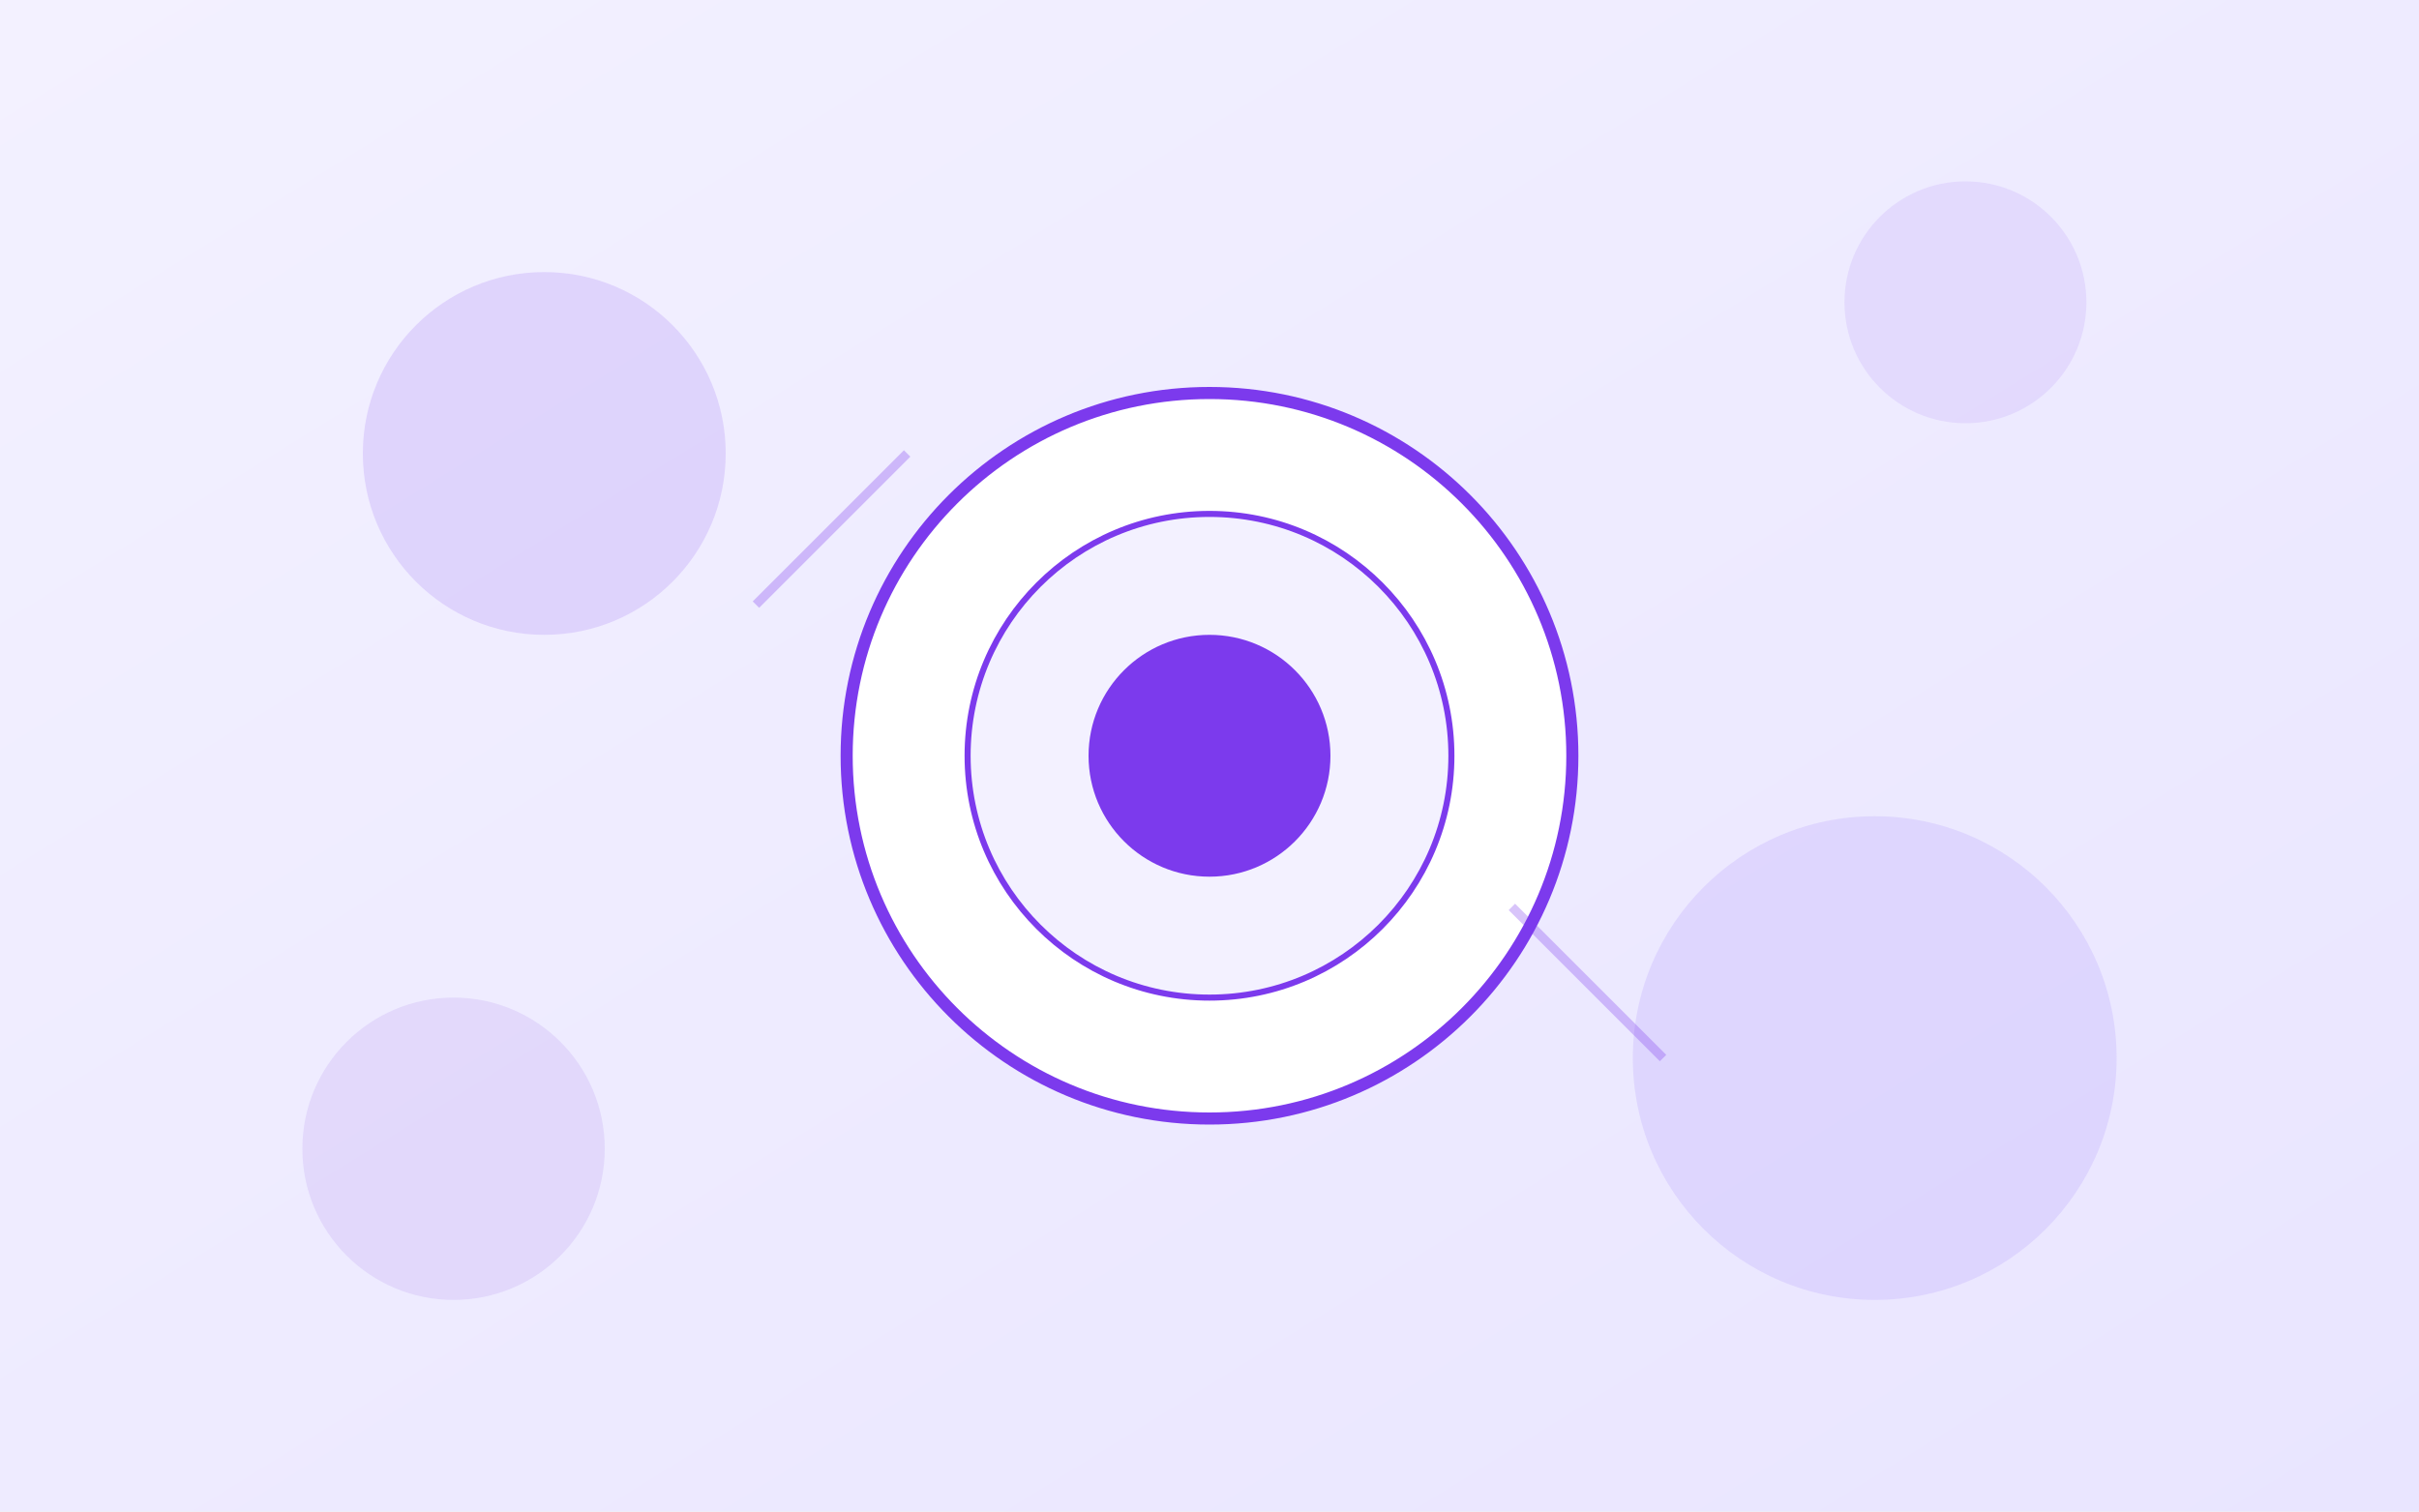
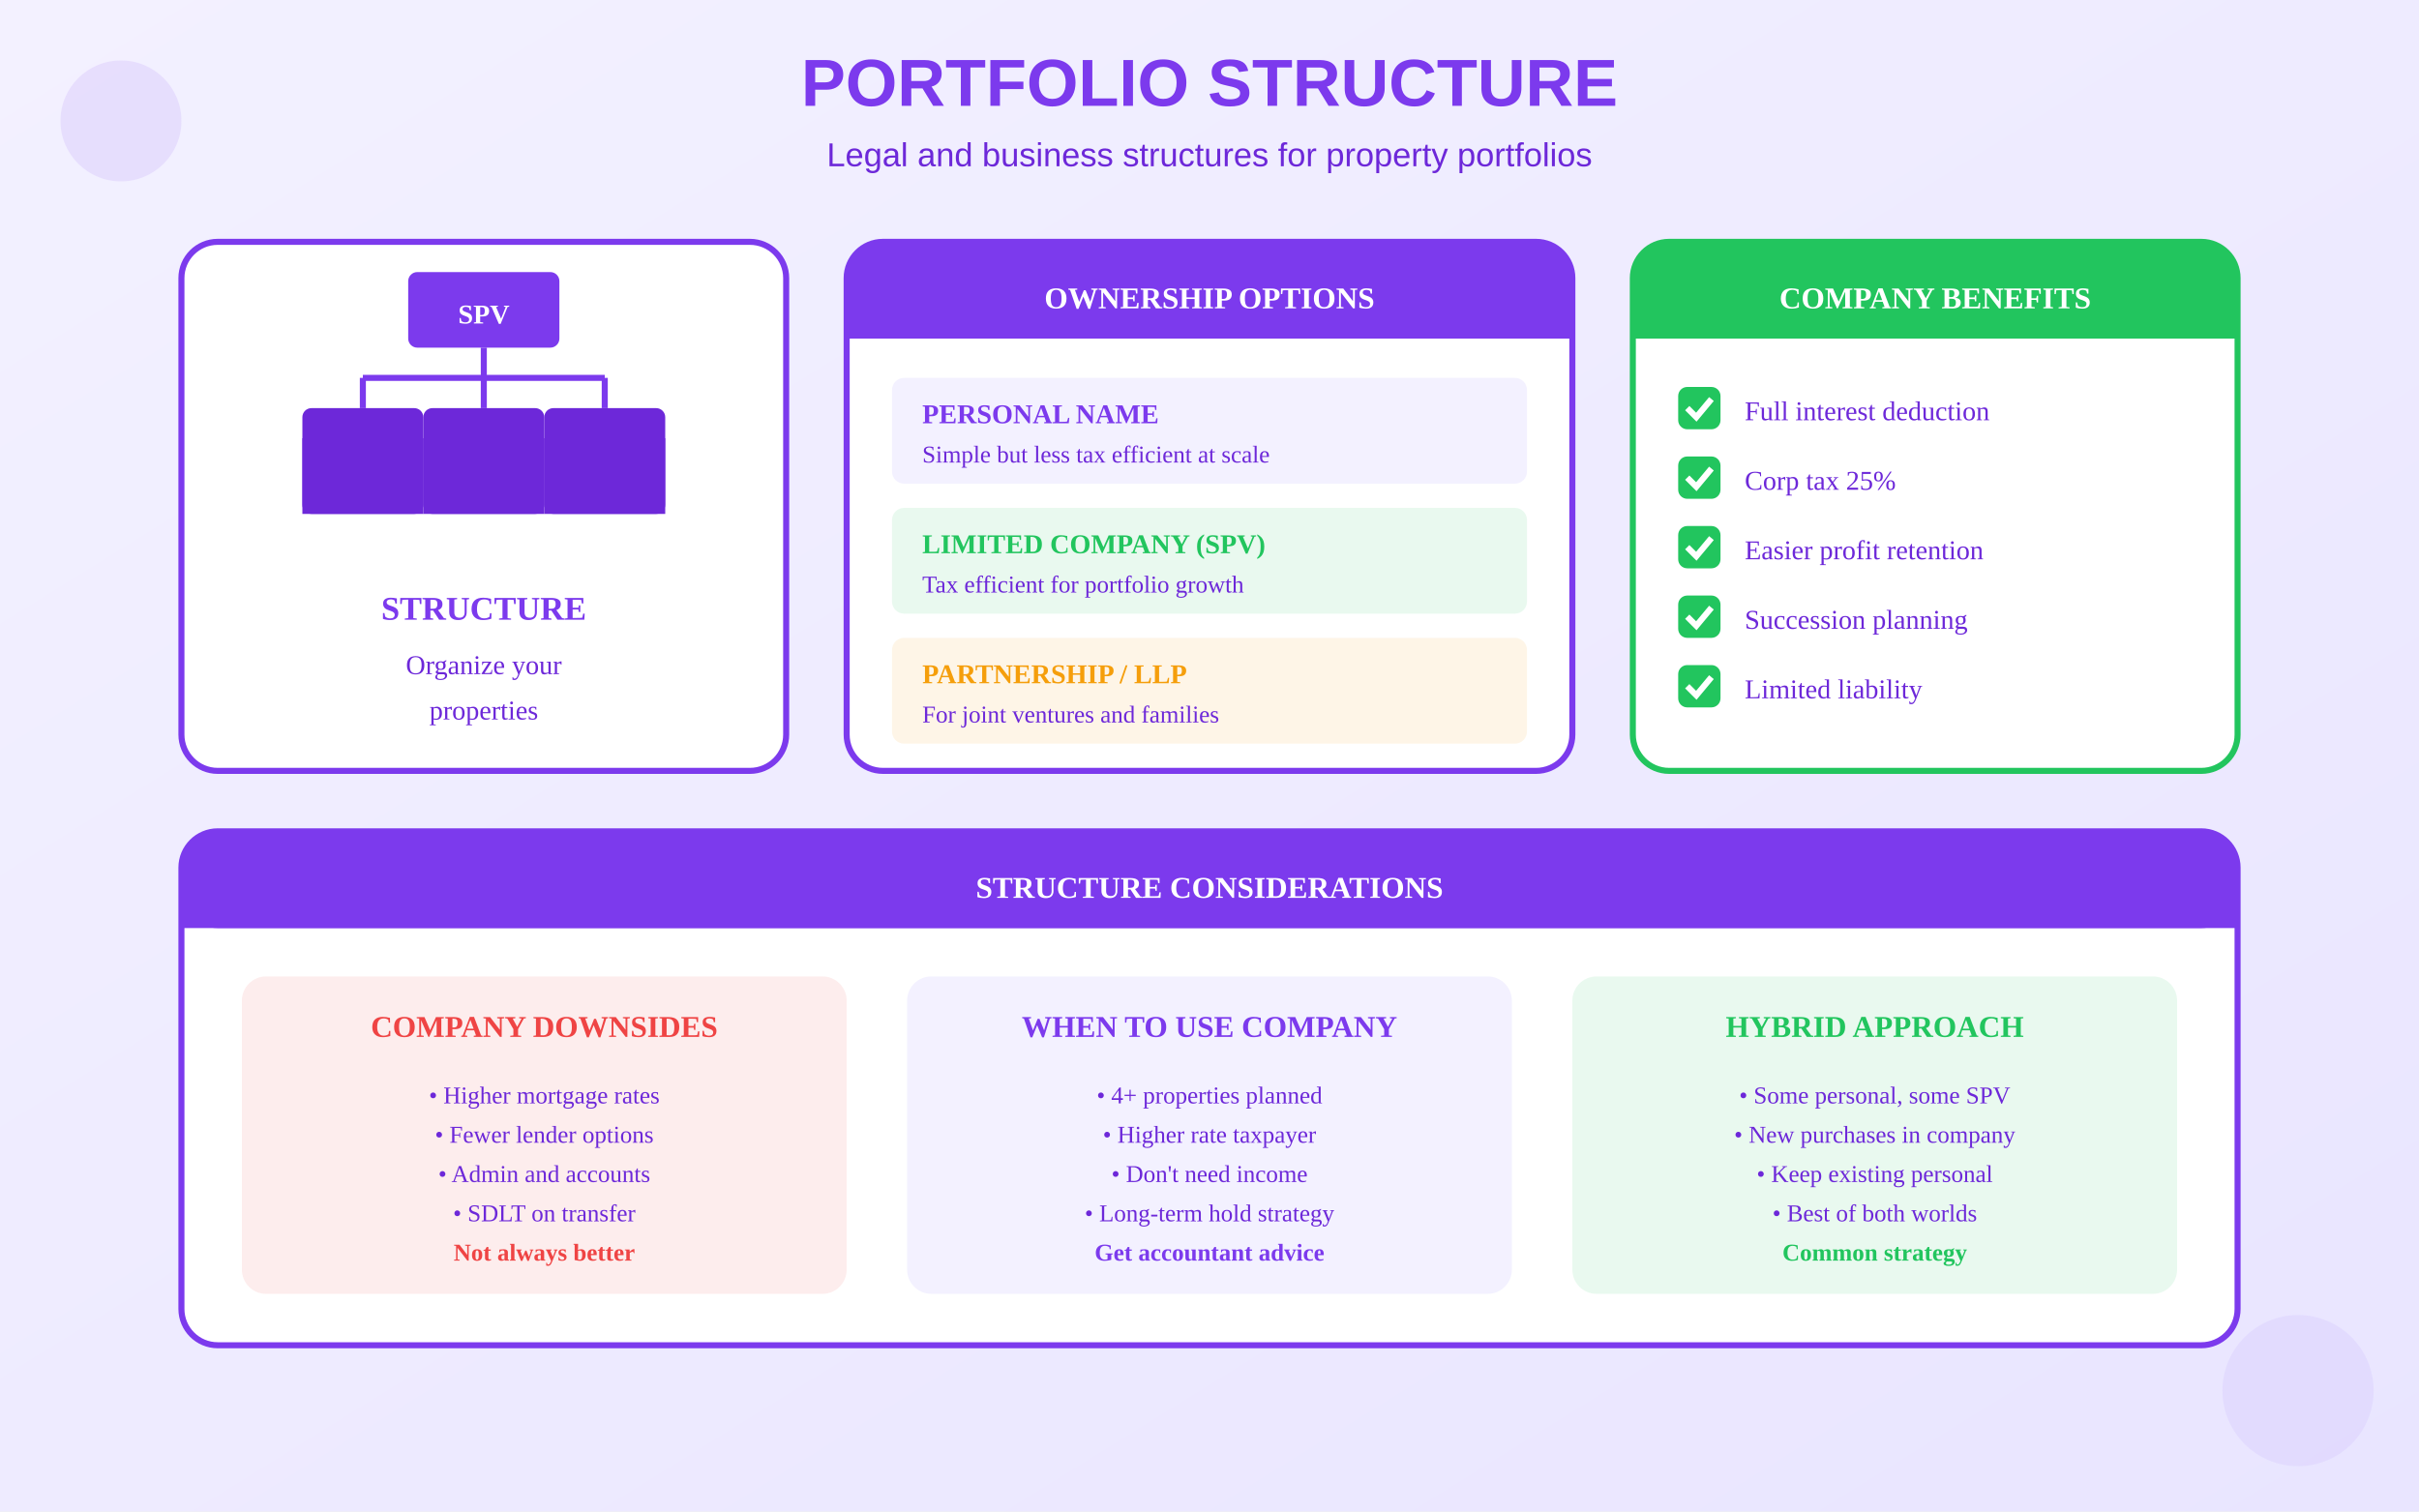
<svg xmlns="http://www.w3.org/2000/svg" viewBox="0 0 800 500">
  <defs>
    <linearGradient id="bgGrad" x1="0%" y1="0%" x2="100%" y2="100%">
      <stop offset="0%" style="stop-color:#F3F1FF" />
      <stop offset="100%" style="stop-color:#E9E5FF" />
    </linearGradient>
  </defs>
  <rect width="800" height="500" fill="url(#bgGrad)" />
-   <circle cx="400" cy="250" r="120" fill="white" stroke="#7C3AED" stroke-width="4" />
-   <circle cx="400" cy="250" r="80" fill="#F3F1FF" stroke="#7C3AED" stroke-width="2" />
-   <circle cx="400" cy="250" r="40" fill="#7C3AED" />
-   <circle cx="180" cy="150" r="60" fill="#7C3AED" opacity="0.15" />
-   <circle cx="620" cy="350" r="80" fill="#A78BFA" opacity="0.2" />
-   <circle cx="650" cy="100" r="40" fill="#7C3AED" opacity="0.1" />
-   <circle cx="150" cy="380" r="50" fill="#6D28D9" opacity="0.1" />
-   <line x1="250" y1="200" x2="300" y2="150" stroke="#7C3AED" stroke-width="3" opacity="0.3" />
-   <line x1="500" y1="300" x2="550" y2="350" stroke="#7C3AED" stroke-width="3" opacity="0.3" />
+   <text x="400" y="35" text-anchor="middle" fill="#7C3AED" font-size="22" font-weight="bold" font-family="Arial">PORTFOLIO STRUCTURE</text>
+   <text x="400" y="55" text-anchor="middle" fill="#6D28D9" font-size="11" font-family="Arial">Legal and business structures for property portfolios</text>
+   <g transform="translate(60, 80)">
+     <rect x="0" y="0" width="200" height="175" rx="12" fill="white" stroke="#7C3AED" stroke-width="2" />
+     <g transform="translate(30, 10)">
+       <rect x="45" y="0" width="50" height="25" rx="3" fill="#7C3AED" />
+       <text x="70" y="17" text-anchor="middle" fill="white" font-size="9" font-weight="bold">SPV</text>
+       <line x1="70" y1="25" x2="70" y2="35" stroke="#7C3AED" stroke-width="2" />
+       <line x1="30" y1="35" x2="110" y2="35" stroke="#7C3AED" stroke-width="2" />
+       <line x1="30" y1="35" x2="30" y2="45" stroke="#7C3AED" stroke-width="2" />
+       <line x1="70" y1="35" x2="70" y2="45" stroke="#7C3AED" stroke-width="2" />
+       <line x1="110" y1="35" x2="110" y2="45" stroke="#7C3AED" stroke-width="2" />
+       <rect x="10" y="45" width="40" height="35" rx="3" fill="#6D28D9" />
+       <polygon points="30,45 50,55 50,80 10,80 10,55" fill="#6D28D9" />
+       <rect x="50" y="45" width="40" height="35" rx="3" fill="#6D28D9" />
+       <polygon points="70,45 90,55 90,80 50,80 50,55" fill="#6D28D9" />
+       <rect x="90" y="45" width="40" height="35" rx="3" fill="#6D28D9" />
+       <polygon points="110,45 130,55 130,80 90,80 90,55" fill="#6D28D9" />
+     </g>
+     <text x="100" y="125" text-anchor="middle" fill="#7C3AED" font-size="11" font-weight="bold">STRUCTURE</text>
+     <text x="100" y="143" text-anchor="middle" fill="#6D28D9" font-size="9">Organize your</text>
+     <text x="100" y="158" text-anchor="middle" fill="#6D28D9" font-size="9">properties</text>
+   </g>
+   <g transform="translate(280, 80)">
+     <rect x="0" y="0" width="240" height="175" rx="12" fill="white" stroke="#7C3AED" stroke-width="2" />
+     <rect x="0" y="0" width="240" height="32" rx="12" fill="#7C3AED" />
+     <rect x="0" y="20" width="240" height="12" fill="#7C3AED" />
+     <text x="120" y="22" text-anchor="middle" fill="white" font-size="10" font-weight="bold">OWNERSHIP OPTIONS</text>
+     <g transform="translate(15, 45)">
+       <rect x="0" y="0" width="210" height="35" rx="4" fill="#F3F1FF" />
+       <text x="10" y="15" fill="#7C3AED" font-size="9" font-weight="bold">PERSONAL NAME</text>
+       <text x="10" y="28" fill="#6D28D9" font-size="8">Simple but less tax efficient at scale</text>
+     </g>
+     <g transform="translate(15, 88)">
+       <rect x="0" y="0" width="210" height="35" rx="4" fill="#22C55E" opacity="0.1" />
+       <text x="10" y="15" fill="#22C55E" font-size="9" font-weight="bold">LIMITED COMPANY (SPV)</text>
+       <text x="10" y="28" fill="#6D28D9" font-size="8">Tax efficient for portfolio growth</text>
+     </g>
+     <g transform="translate(15, 131)">
+       <rect x="0" y="0" width="210" height="35" rx="4" fill="#F59E0B" opacity="0.1" />
+       <text x="10" y="15" fill="#F59E0B" font-size="9" font-weight="bold">PARTNERSHIP / LLP</text>
+       <text x="10" y="28" fill="#6D28D9" font-size="8">For joint ventures and families</text>
+     </g>
+   </g>
+   <g transform="translate(540, 80)">
+     <rect x="0" y="0" width="200" height="175" rx="12" fill="white" stroke="#22C55E" stroke-width="2" />
+     <rect x="0" y="0" width="200" height="32" rx="12" fill="#22C55E" />
+     <rect x="0" y="20" width="200" height="12" fill="#22C55E" />
+     <text x="100" y="22" text-anchor="middle" fill="white" font-size="10" font-weight="bold">COMPANY BENEFITS</text>
+     <g transform="translate(15, 48)">
+       <rect x="0" y="0" width="14" height="14" rx="3" fill="#22C55E" />
+       <path d="M3 7 L6 10 L11 4" stroke="white" stroke-width="2" fill="none" />
+       <text x="22" y="11" fill="#6D28D9" font-size="9">Full interest deduction</text>
+     </g>
+     <g transform="translate(15, 71)">
+       <rect x="0" y="0" width="14" height="14" rx="3" fill="#22C55E" />
+       <path d="M3 7 L6 10 L11 4" stroke="white" stroke-width="2" fill="none" />
+       <text x="22" y="11" fill="#6D28D9" font-size="9">Corp tax 25%</text>
+     </g>
+     <g transform="translate(15, 94)">
+       <rect x="0" y="0" width="14" height="14" rx="3" fill="#22C55E" />
+       <path d="M3 7 L6 10 L11 4" stroke="white" stroke-width="2" fill="none" />
+       <text x="22" y="11" fill="#6D28D9" font-size="9">Easier profit retention</text>
+     </g>
+     <g transform="translate(15, 117)">
+       <rect x="0" y="0" width="14" height="14" rx="3" fill="#22C55E" />
+       <path d="M3 7 L6 10 L11 4" stroke="white" stroke-width="2" fill="none" />
+       <text x="22" y="11" fill="#6D28D9" font-size="9">Succession planning</text>
+     </g>
+     <g transform="translate(15, 140)">
+       <rect x="0" y="0" width="14" height="14" rx="3" fill="#22C55E" />
+       <path d="M3 7 L6 10 L11 4" stroke="white" stroke-width="2" fill="none" />
+       <text x="22" y="11" fill="#6D28D9" font-size="9">Limited liability</text>
+     </g>
+   </g>
+   <g transform="translate(60, 275)">
+     <rect x="0" y="0" width="680" height="170" rx="12" fill="white" stroke="#7C3AED" stroke-width="2" />
+     <rect x="0" y="0" width="680" height="32" rx="12" fill="#7C3AED" />
+     <rect x="0" y="20" width="680" height="12" fill="#7C3AED" />
+     <text x="340" y="22" text-anchor="middle" fill="white" font-size="10" font-weight="bold">STRUCTURE CONSIDERATIONS</text>
+     <g transform="translate(20, 48)">
+       <rect x="0" y="0" width="200" height="105" rx="8" fill="#EF4444" opacity="0.1" />
+       <text x="100" y="20" text-anchor="middle" fill="#EF4444" font-size="10" font-weight="bold">COMPANY DOWNSIDES</text>
+       <text x="100" y="42" text-anchor="middle" fill="#6D28D9" font-size="8">• Higher mortgage rates</text>
+       <text x="100" y="55" text-anchor="middle" fill="#6D28D9" font-size="8">• Fewer lender options</text>
+       <text x="100" y="68" text-anchor="middle" fill="#6D28D9" font-size="8">• Admin and accounts</text>
+       <text x="100" y="81" text-anchor="middle" fill="#6D28D9" font-size="8">• SDLT on transfer</text>
+       <text x="100" y="94" text-anchor="middle" fill="#EF4444" font-size="8" font-weight="bold">Not always better</text>
+     </g>
+     <g transform="translate(240, 48)">
+       <rect x="0" y="0" width="200" height="105" rx="8" fill="#F3F1FF" />
+       <text x="100" y="20" text-anchor="middle" fill="#7C3AED" font-size="10" font-weight="bold">WHEN TO USE COMPANY</text>
+       <text x="100" y="42" text-anchor="middle" fill="#6D28D9" font-size="8">• 4+ properties planned</text>
+       <text x="100" y="55" text-anchor="middle" fill="#6D28D9" font-size="8">• Higher rate taxpayer</text>
+       <text x="100" y="68" text-anchor="middle" fill="#6D28D9" font-size="8">• Don't need income</text>
+       <text x="100" y="81" text-anchor="middle" fill="#6D28D9" font-size="8">• Long-term hold strategy</text>
+       <text x="100" y="94" text-anchor="middle" fill="#7C3AED" font-size="8" font-weight="bold">Get accountant advice</text>
+     </g>
+     <g transform="translate(460, 48)">
+       <rect x="0" y="0" width="200" height="105" rx="8" fill="#22C55E" opacity="0.1" />
+       <text x="100" y="20" text-anchor="middle" fill="#22C55E" font-size="10" font-weight="bold">HYBRID APPROACH</text>
+       <text x="100" y="42" text-anchor="middle" fill="#6D28D9" font-size="8">• Some personal, some SPV</text>
+       <text x="100" y="55" text-anchor="middle" fill="#6D28D9" font-size="8">• New purchases in company</text>
+       <text x="100" y="68" text-anchor="middle" fill="#6D28D9" font-size="8">• Keep existing personal</text>
+       <text x="100" y="81" text-anchor="middle" fill="#6D28D9" font-size="8">• Best of both worlds</text>
+       <text x="100" y="94" text-anchor="middle" fill="#22C55E" font-size="8" font-weight="bold">Common strategy</text>
+     </g>
+   </g>
+   <circle cx="40" cy="40" r="20" fill="#7C3AED" opacity="0.1" />
+   <circle cx="760" cy="460" r="25" fill="#A78BFA" opacity="0.12" />
</svg>
